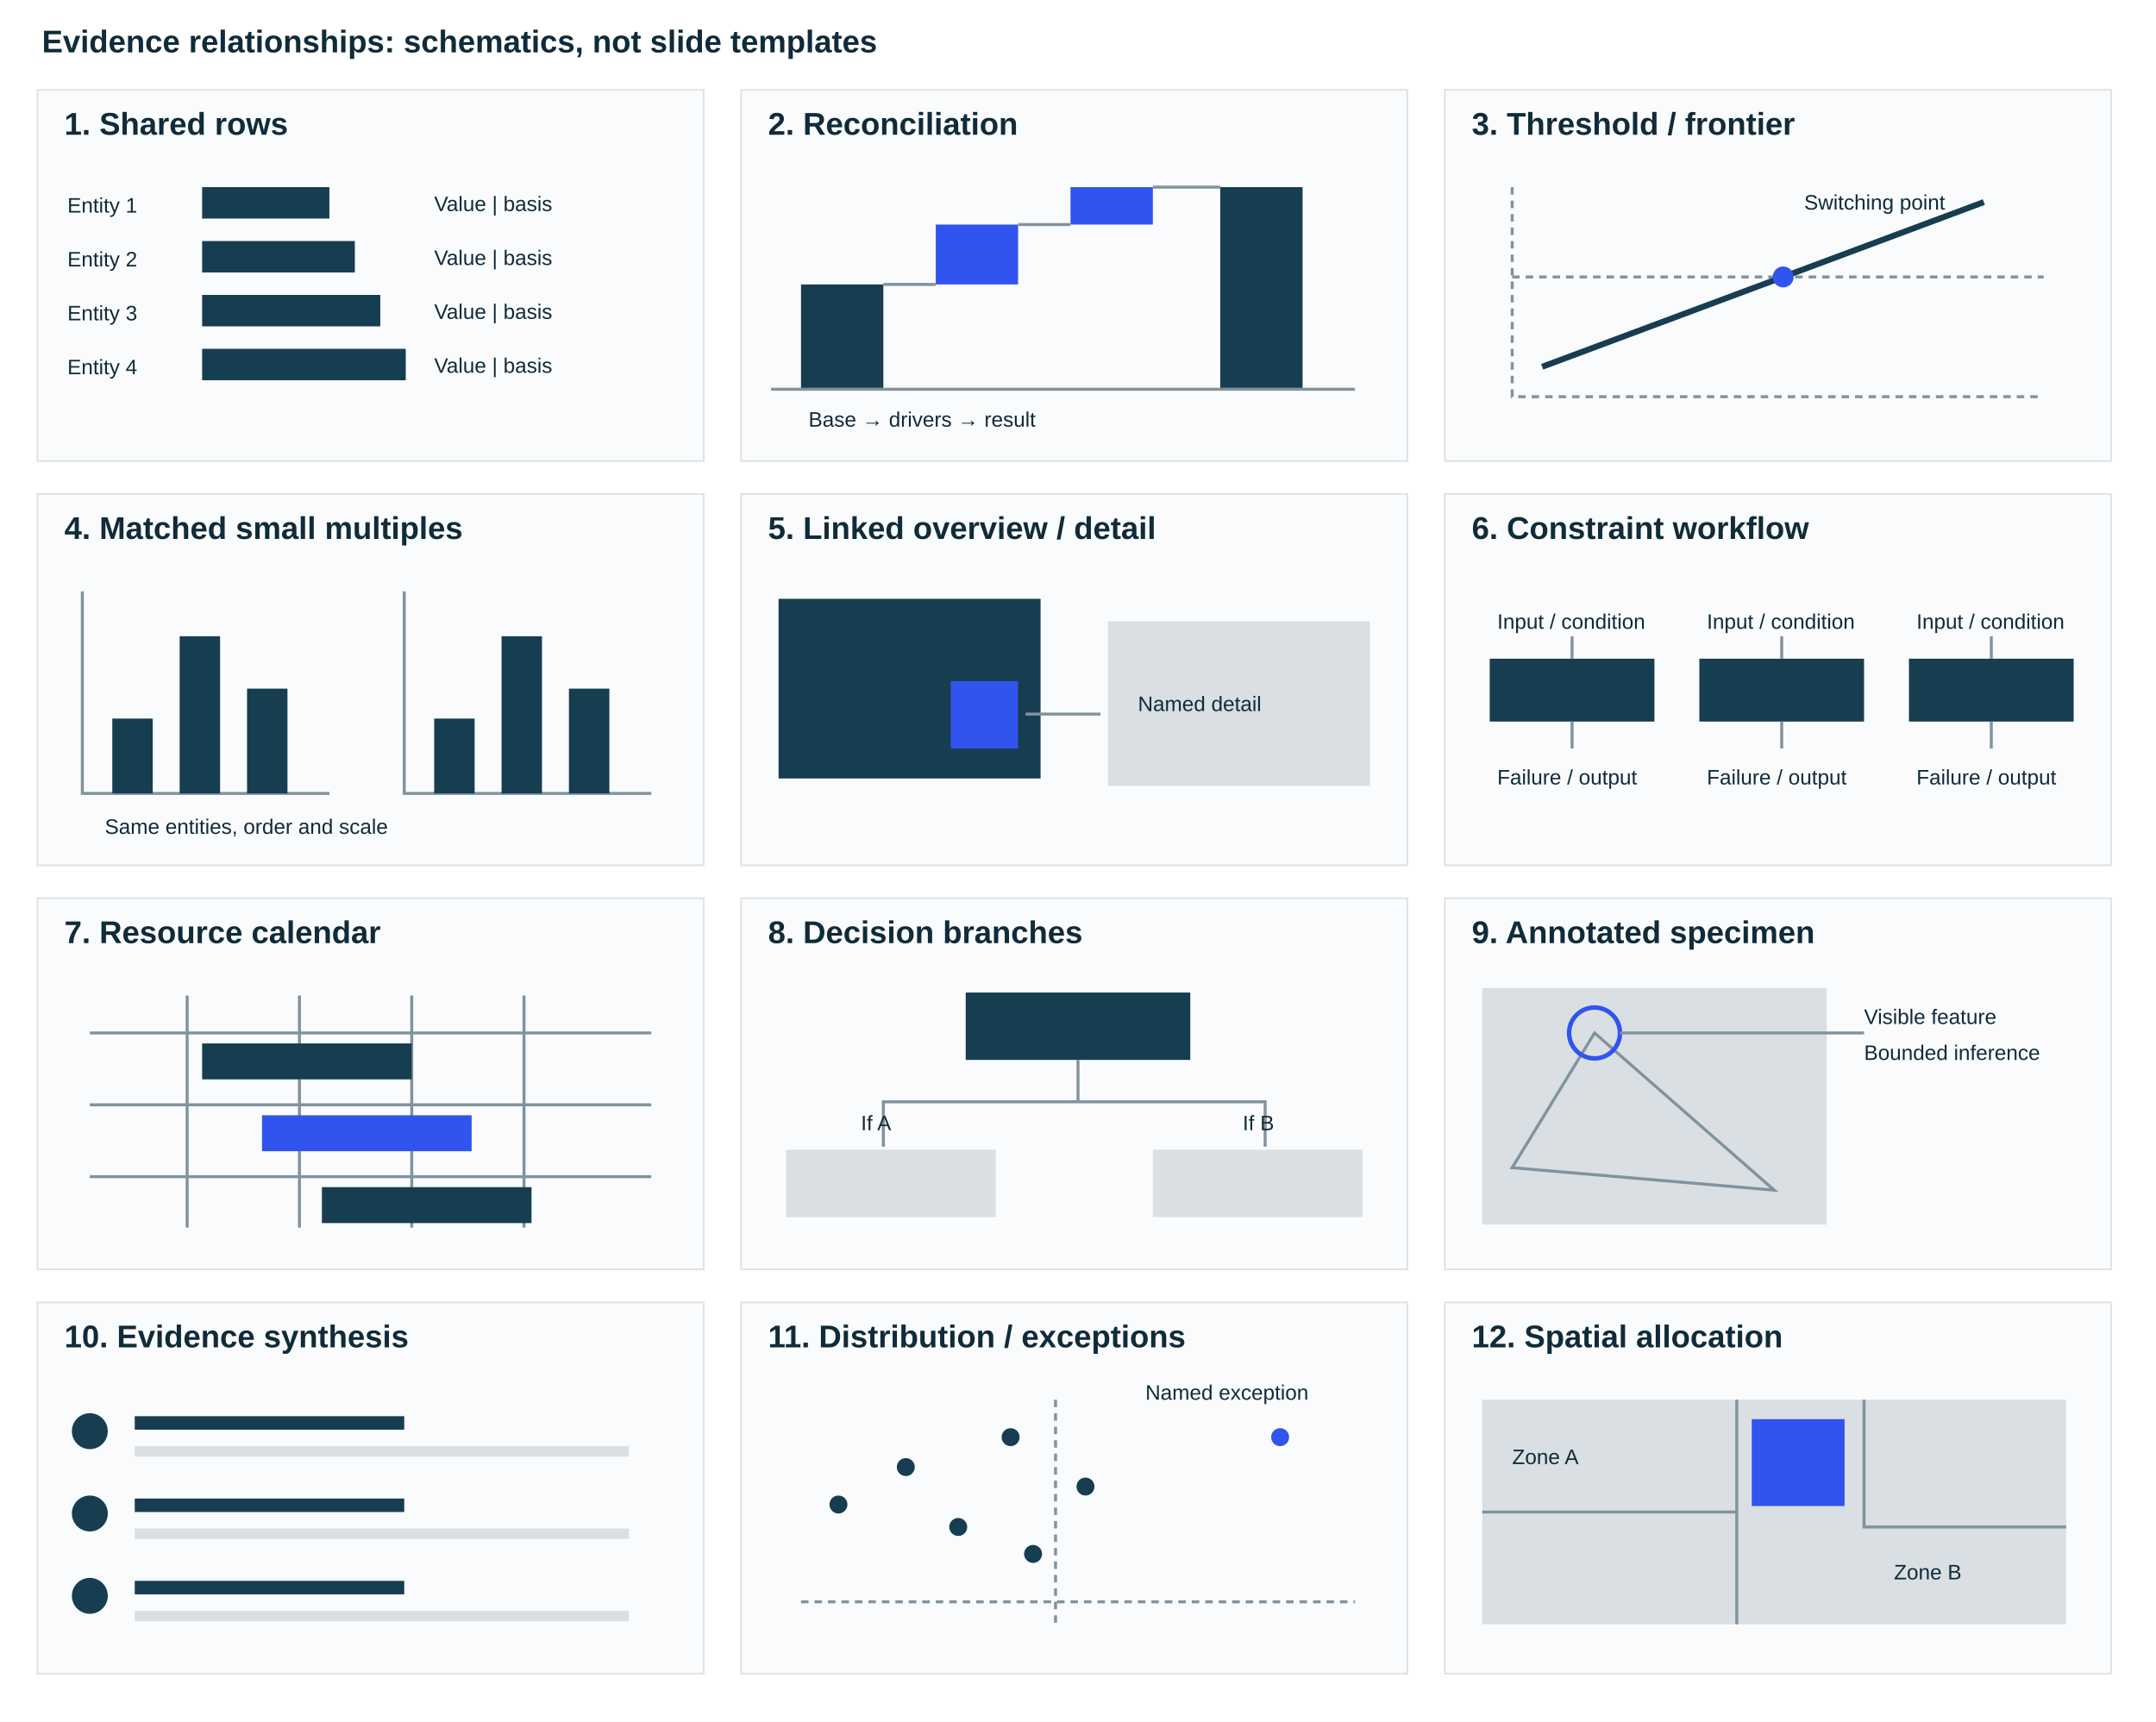
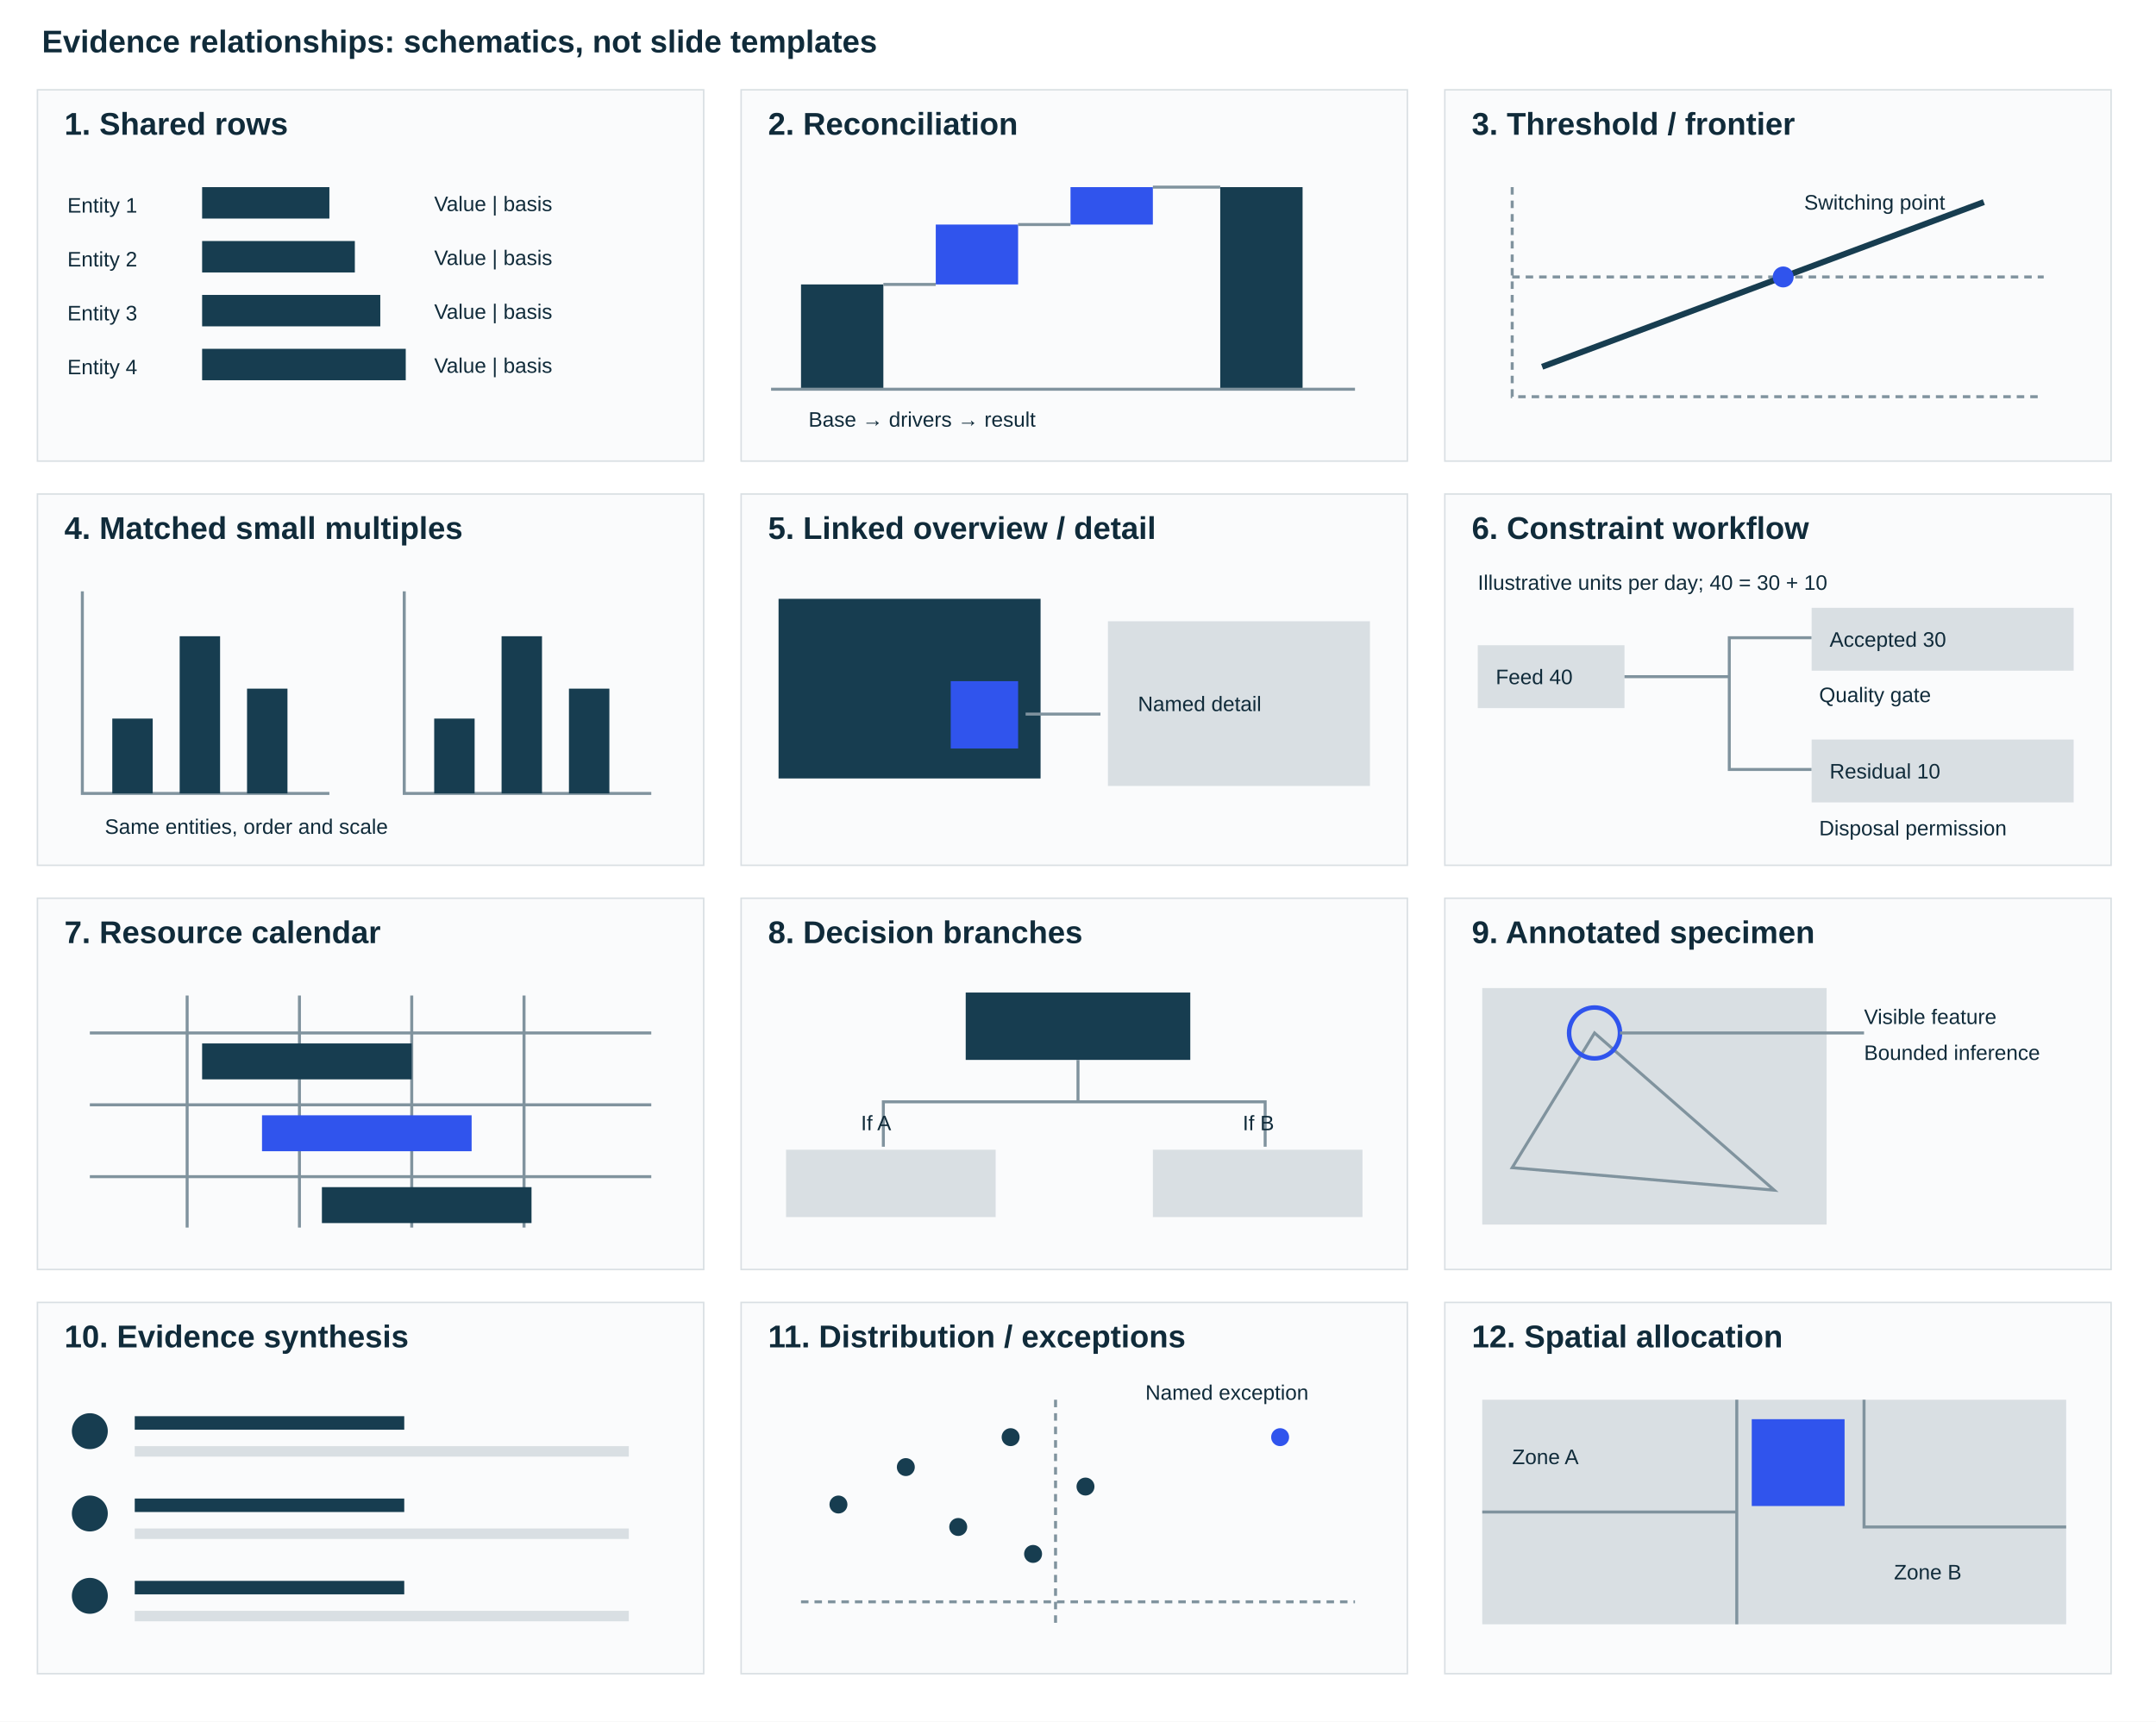
<svg xmlns="http://www.w3.org/2000/svg" width="1440" height="1150" viewBox="0 0 1440 1150">
  <rect width="1440" height="1150" fill="white" />
  <style>text{font-family:Arial,sans-serif;fill:#102b3a}.t{font-size:21px;font-weight:bold}.s{font-size:14px}.b{fill:#173d50}.a{fill:#3054ed}.n{fill:#d9dfe3}.l{stroke:#80939e;stroke-width:2;fill:none}</style>
  <text x="28" y="35" class="t">Evidence relationships: schematics, not slide templates</text>
  <g transform="translate(25,60)">
    <rect width="445" height="248" fill="#fafbfc" stroke="#d9dfe3" />
    <text x="18" y="30" class="t">1. Shared rows</text>
    <text x="20" y="82" class="s">Entity 1</text>
    <rect class="b" x="110" y="65" width="85" height="21" />
    <text class="s" x="265" y="81">Value | basis</text>
    <text x="20" y="118" class="s">Entity 2</text>
    <rect class="b" x="110" y="101" width="102" height="21" />
    <text class="s" x="265" y="117">Value | basis</text>
    <text x="20" y="154" class="s">Entity 3</text>
    <rect class="b" x="110" y="137" width="119" height="21" />
    <text class="s" x="265" y="153">Value | basis</text>
    <text x="20" y="190" class="s">Entity 4</text>
    <rect class="b" x="110" y="173" width="136" height="21" />
    <text class="s" x="265" y="189">Value | basis</text>
  </g>
  <g transform="translate(495,60)">
    <rect width="445" height="248" fill="#fafbfc" stroke="#d9dfe3" />
    <text x="18" y="30" class="t">2. Reconciliation</text>
    <rect class="b" x="40" y="130" width="55" height="70" />
    <rect class="a" x="130" y="90" width="55" height="40" />
    <rect class="a" x="220" y="65" width="55" height="25" />
    <rect class="b" x="320" y="65" width="55" height="135" />
    <path class="l" d="M20 200H410M95 130H130M185 90H220M275 65H320" />
    <text x="45" y="225" class="s">Base → drivers → result</text>
  </g>
  <g transform="translate(965,60)">
    <rect width="445" height="248" fill="#fafbfc" stroke="#d9dfe3" />
    <text x="18" y="30" class="t">3. Threshold / frontier</text>
    <path class="l" d="M45 65V205H400M45 125H400" stroke-dasharray="5 4" />
    <path d="M65 185L360 75" stroke="#173d50" stroke-width="4" fill="none" />
    <circle class="a" cx="226" cy="125" r="7" />
    <text class="s" x="240" y="80">Switching point</text>
  </g>
  <g transform="translate(25,330)">
    <rect width="445" height="248" fill="#fafbfc" stroke="#d9dfe3" />
    <text x="18" y="30" class="t">4. Matched small multiples</text>
    <path class="l" d="M30 65V200H195" />
    <rect class="b" x="50" y="150" width="27" height="50" />
    <rect class="b" x="95" y="95" width="27" height="105" />
    <rect class="b" x="140" y="130" width="27" height="70" />
    <path class="l" d="M245 65V200H410" />
    <rect class="b" x="265" y="150" width="27" height="50" />
    <rect class="b" x="310" y="95" width="27" height="105" />
    <rect class="b" x="355" y="130" width="27" height="70" />
    <text class="s" x="45" y="227">Same entities, order and scale</text>
  </g>
  <g transform="translate(495,330)">
    <rect width="445" height="248" fill="#fafbfc" stroke="#d9dfe3" />
    <text x="18" y="30" class="t">5. Linked overview / detail</text>
    <rect class="b" x="25" y="70" width="175" height="120" />
    <rect class="a" x="140" y="125" width="45" height="45" />
    <path class="l" d="M190 147H240" />
    <rect class="n" x="245" y="85" width="175" height="110" />
    <text x="265" y="145" class="s">Named detail</text>
  </g>
  <g transform="translate(965,330)">
    <rect width="445" height="248" fill="#fafbfc" stroke="#d9dfe3" />
    <text x="18" y="30" class="t">6. Constraint workflow</text>
-     <rect class="b" x="30" y="110" width="110" height="42" />
-     <text x="35" y="90" class="s">Input / condition</text>
-     <path class="l" d="M85 95V110M85 152V170" />
-     <text x="35" y="194" class="s">Failure / output</text>
-     <rect class="b" x="170" y="110" width="110" height="42" />
-     <text x="175" y="90" class="s">Input / condition</text>
-     <path class="l" d="M225 95V110M225 152V170" />
-     <text x="175" y="194" class="s">Failure / output</text>
-     <rect class="b" x="310" y="110" width="110" height="42" />
-     <text x="315" y="90" class="s">Input / condition</text>
-     <path class="l" d="M365 95V110M365 152V170" />
-     <text x="315" y="194" class="s">Failure / output</text>
+     <text class="s" x="22" y="64">Illustrative units per day; 40 = 30 + 10</text>
+     <rect class="n" x="22" y="101" width="98" height="42" />
+     <text class="s" x="34" y="127">Feed 40</text>
+     <path class="l" d="M120 122H190V96H245M190 122V184H245" />
+     <rect class="n" x="245" y="76" width="175" height="42" />
+     <text class="s" x="257" y="102">Accepted 30</text>
+     <text class="s" x="250" y="139">Quality gate</text>
+     <rect class="n" x="245" y="164" width="175" height="42" />
+     <text class="s" x="257" y="190">Residual 10</text>
+     <text class="s" x="250" y="228">Disposal permission</text>
  </g>
  <g transform="translate(25,600)">
    <rect width="445" height="248" fill="#fafbfc" stroke="#d9dfe3" />
    <text x="18" y="30" class="t">7. Resource calendar</text>
    <path class="l" d="M100 65V220" />
    <path class="l" d="M175 65V220" />
    <path class="l" d="M250 65V220" />
    <path class="l" d="M325 65V220" />
    <path class="l" d="M35 90H410" />
    <rect class="b" x="110" y="97" width="140" height="24" />
    <path class="l" d="M35 138H410" />
    <rect class="a" x="150" y="145" width="140" height="24" />
    <path class="l" d="M35 186H410" />
    <rect class="b" x="190" y="193" width="140" height="24" />
  </g>
  <g transform="translate(495,600)">
    <rect width="445" height="248" fill="#fafbfc" stroke="#d9dfe3" />
    <text x="18" y="30" class="t">8. Decision branches</text>
    <rect class="b" x="150" y="63" width="150" height="45" />
    <path class="l" d="M225 108V136H95V166M225 136H350V166" />
    <text class="s" x="80" y="155">If A</text>
    <text class="s" x="335" y="155">If B</text>
    <rect class="n" x="30" y="168" width="140" height="45" />
    <rect class="n" x="275" y="168" width="140" height="45" />
  </g>
  <g transform="translate(965,600)">
    <rect width="445" height="248" fill="#fafbfc" stroke="#d9dfe3" />
    <text x="18" y="30" class="t">9. Annotated specimen</text>
    <rect class="n" x="25" y="60" width="230" height="158" />
    <path class="l" d="M45 180L100 90L220 195Z" />
    <circle cx="100" cy="90" r="17" fill="none" stroke="#3054ed" stroke-width="3" />
    <path class="l" d="M117 90H280" />
    <text class="s" x="280" y="84">Visible feature</text>
    <text class="s" x="280" y="108">Bounded inference</text>
  </g>
  <g transform="translate(25,870)">
    <rect width="445" height="248" fill="#fafbfc" stroke="#d9dfe3" />
    <text x="18" y="30" class="t">10. Evidence synthesis</text>
    <circle class="b" cx="35" cy="86" r="12" />
    <rect class="b" x="65" y="76" width="180" height="9" />
    <rect class="n" x="65" y="96" width="330" height="7" />
    <circle class="b" cx="35" cy="141" r="12" />
    <rect class="b" x="65" y="131" width="180" height="9" />
    <rect class="n" x="65" y="151" width="330" height="7" />
    <circle class="b" cx="35" cy="196" r="12" />
    <rect class="b" x="65" y="186" width="180" height="9" />
    <rect class="n" x="65" y="206" width="330" height="7" />
  </g>
  <g transform="translate(495,870)">
    <rect width="445" height="248" fill="#fafbfc" stroke="#d9dfe3" />
    <text x="18" y="30" class="t">11. Distribution / exceptions</text>
    <path class="l" d="M40 200H410M210 65V215" stroke-dasharray="5 4" />
    <circle class="b" cx="65" cy="135" r="6" />
    <circle class="b" cx="110" cy="110" r="6" />
    <circle class="b" cx="145" cy="150" r="6" />
    <circle class="b" cx="180" cy="90" r="6" />
    <circle class="b" cx="195" cy="168" r="6" />
    <circle class="b" cx="230" cy="123" r="6" />
    <circle class="a" cx="360" cy="90" r="6" />
    <text class="s" x="270" y="65">Named exception</text>
  </g>
  <g transform="translate(965,870)">
    <rect width="445" height="248" fill="#fafbfc" stroke="#d9dfe3" />
    <text x="18" y="30" class="t">12. Spatial allocation</text>
    <rect class="n" x="25" y="65" width="390" height="150" />
    <path class="l" d="M195 65V215M25 140H195M280 65V150H415" />
    <rect class="a" x="205" y="78" width="62" height="58" />
    <text class="s" x="45" y="108">Zone A</text>
    <text class="s" x="300" y="185">Zone B</text>
  </g>
</svg>
